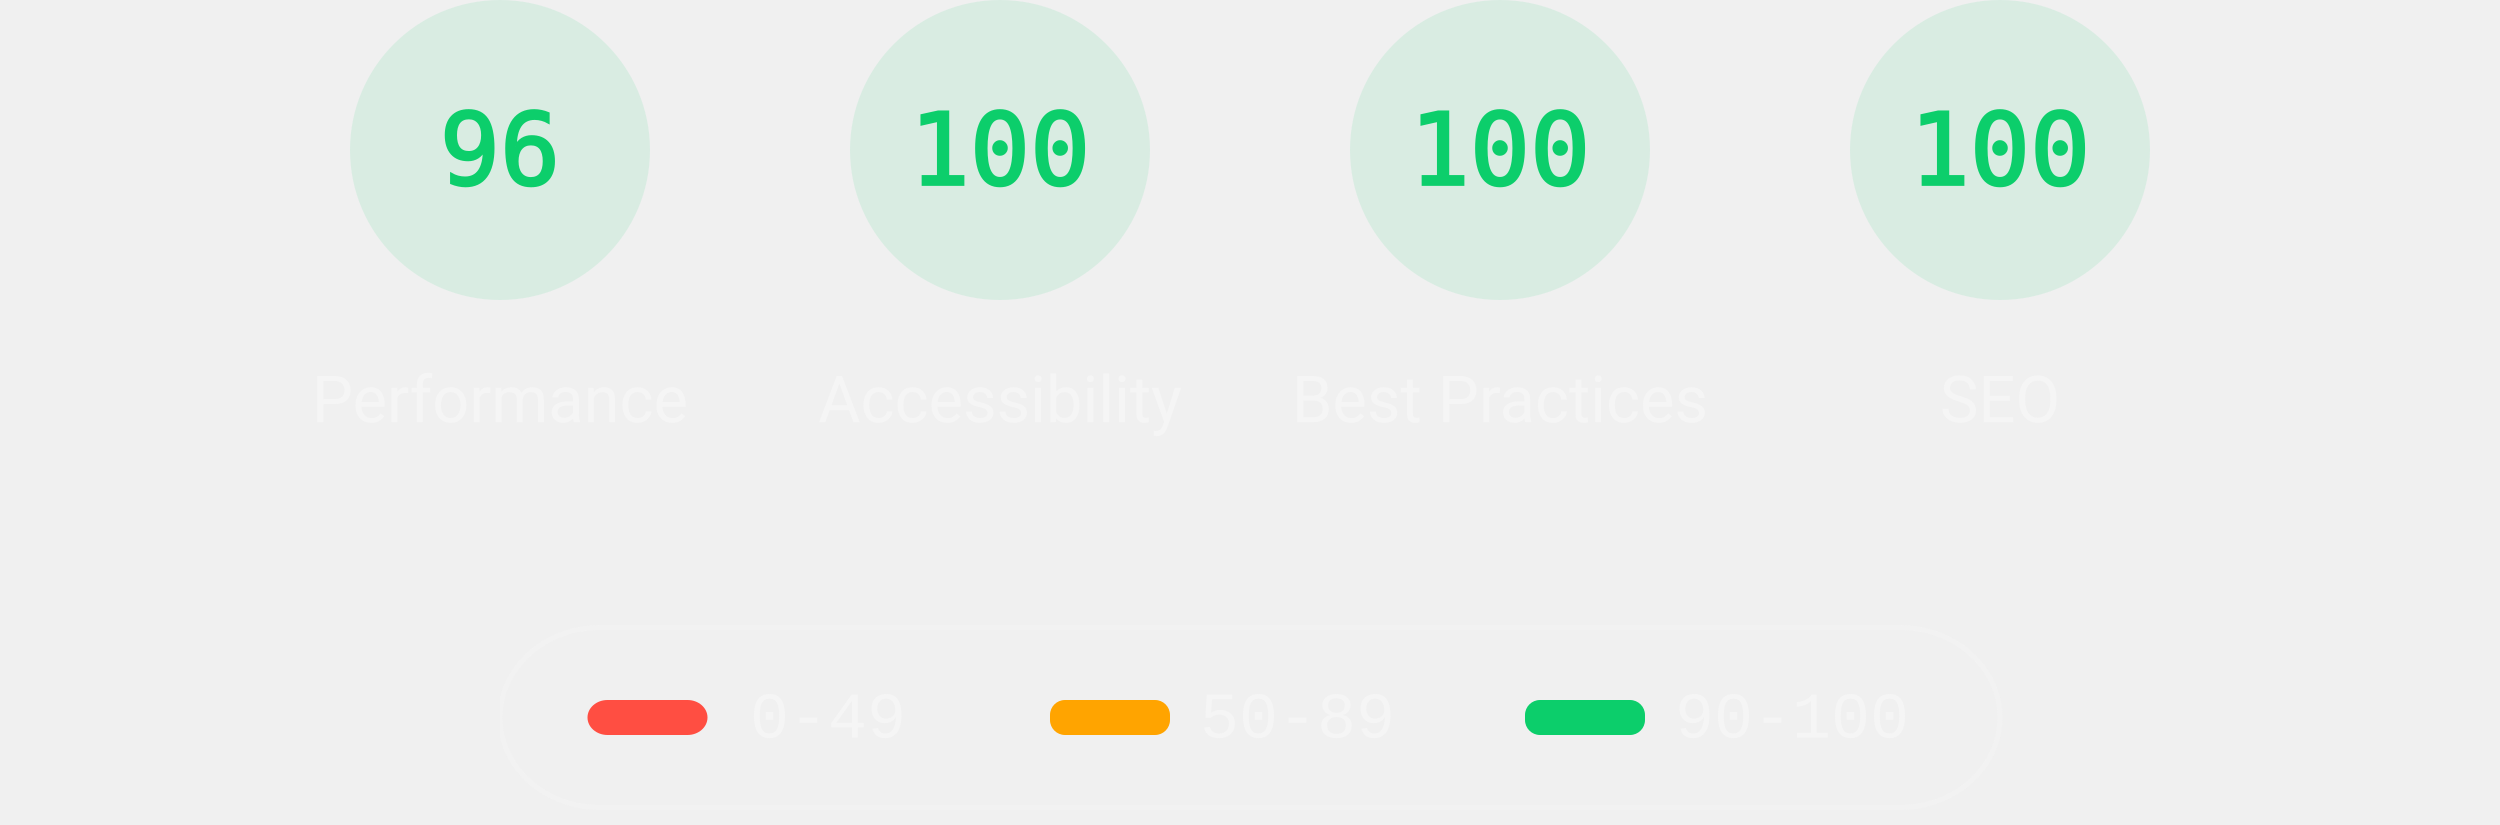
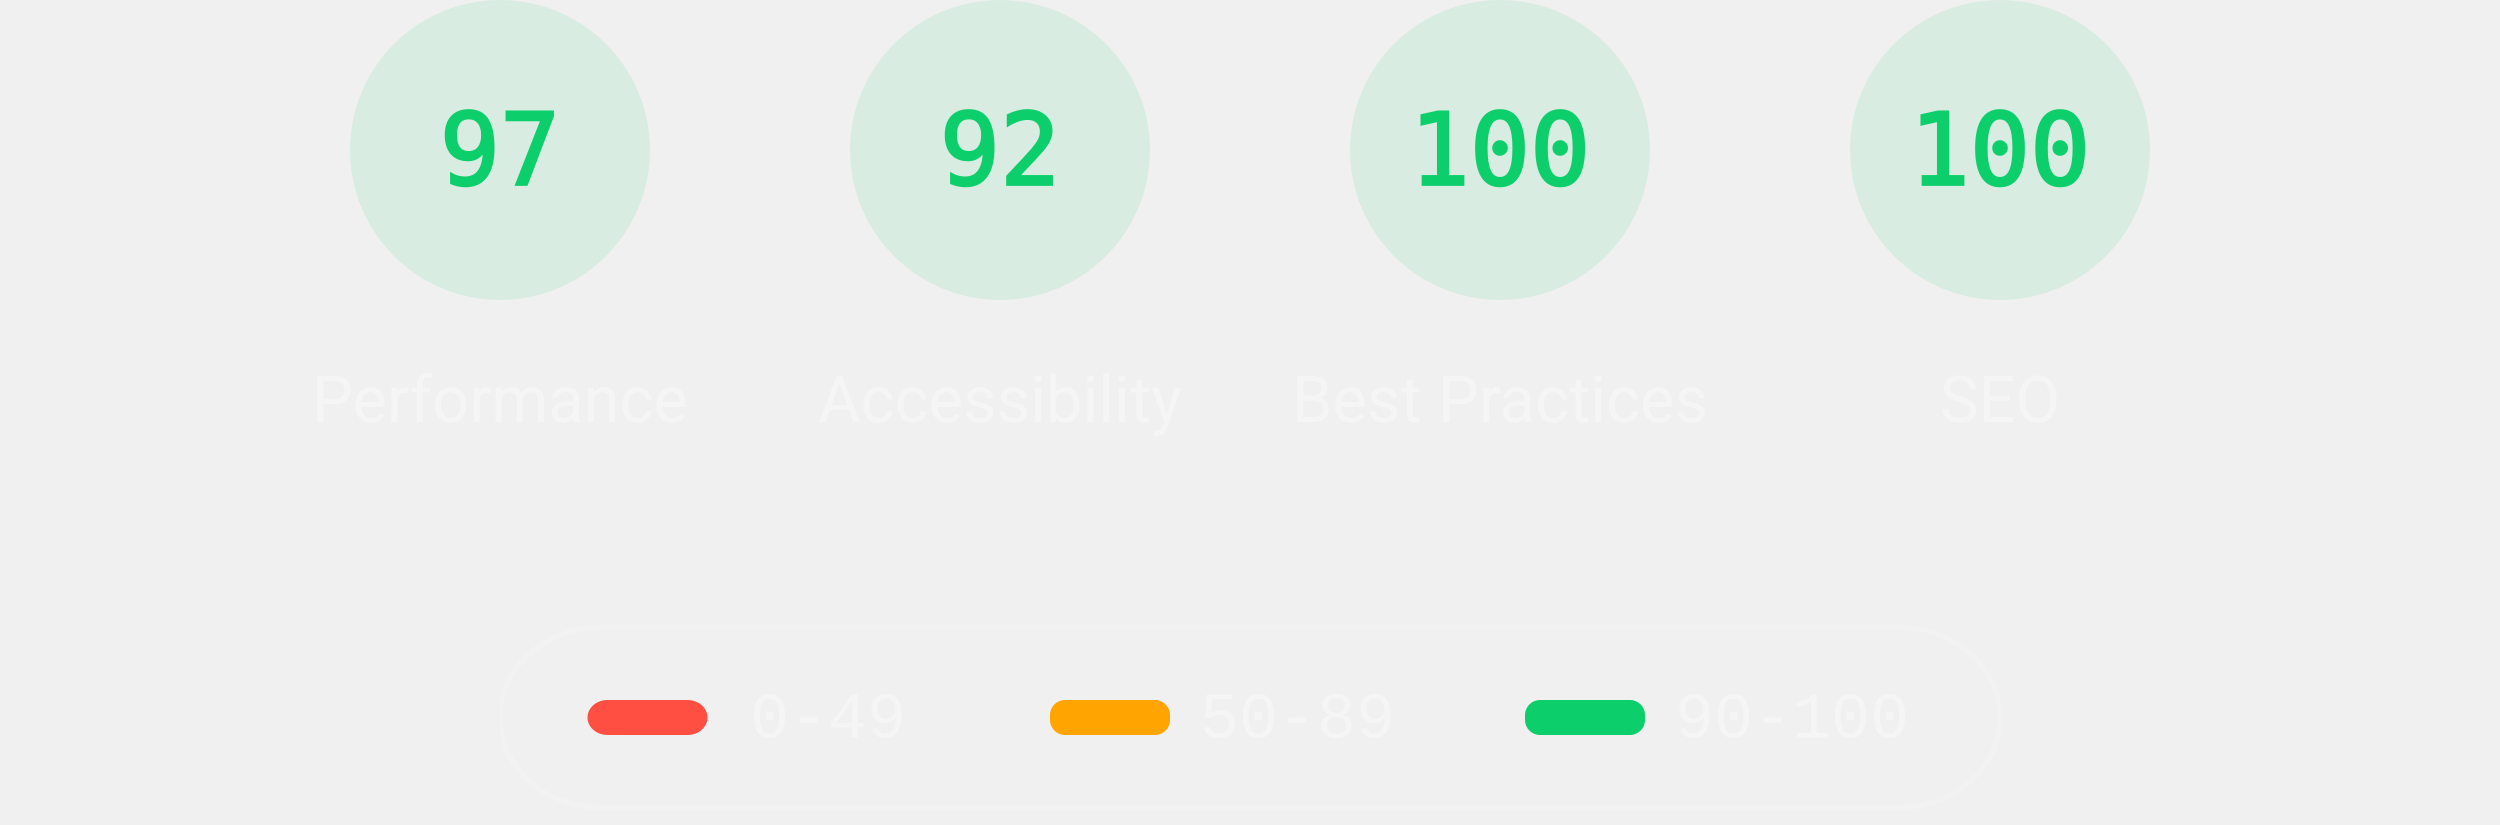
<svg xmlns="http://www.w3.org/2000/svg" class="theme--dark" fill="none" width="1000" height="330">
  <style>
			.gauge-base {
				opacity: 0.1
			}

			.gauge-arc {
				fill: none;
				animation-delay: 250ms;
				stroke-linecap: round;
				transform: rotate(-90deg);
				transform-origin: 100px 60px;
				animation: load-gauge 1s ease forwards
			}

			.guage-text {
				font-size: 40px;
				font-family: monospace;
				text-align: center
			}

			.guage-red {
				color: #ff4e42;
				fill: #ff4e42;
				stroke: #ff4e42
			}
			.guage-orange {
				color: #ffa400;
				fill: #ffa400;
				stroke: #ffa400
			}
			.guage-green {
				color: #0cce6b;
				fill: #0cce6b;
				stroke: #0cce6b
			}
			.theme--agnostic .guage-undefined {
				color: #5c5c5c;
				fill: #5c5c5c;
				stroke: #5c5c5c
			}
			.theme--light .guage-undefined {
				color: #1e1e1e;
				fill: #1e1e1e;
				stroke: #1e1e1e
			}
			.theme--dark .guage-undefined {
				color: #f5f5f5;
				fill: #f5f5f5;
				stroke: #f5f5f5
			}

			.guage-title {
				stroke: none;
				font-size: 26px;
				line-height: 26px;
				font-family: Roboto, Halvetica, Arial, sans-serif
			}
			.metric.guage-title {
				font-family: 'Courier New', Courier, monospace
			}
			.theme--agnostic .guage-title {
				color: #737373;
				fill: #737373
			}
			.theme--light .guage-title {
				color: #212121;
				fill: #212121
			}
			.theme--dark .guage-title {
				color: #f5f5f5;
				fill: #f5f5f5
			}

			@keyframes load-gauge {
				from {
					stroke-dasharray: 0 352.858
				}
			}
			.lh-gauge--pwa__disc {
				fill: #e0e0e0
			}
			.lh-gauge--pwa__logo {
				position: relative;
				fill: #b0b0b0
			}
			.lh-gauge--pwa__invisible {
				display: none
			}
			.lh-gauge--pwa__visible {
				display: inline
			}
			.guage-invisible {
				display: none
			}
			.lh-gauge--pwa__logo--primary-color {
				fill: #304ffe
			}
			.theme--agnostic .lh-gauge--pwa__logo--secondary-color {
				fill: #787878
			}
			.theme--light .lh-gauge--pwa__logo--secondary-color {
				fill: #3d3d3d
			}
			.theme--dark .lh-gauge--pwa__logo--secondary-color {
				fill: #d8b6b6
			}
			.theme--light #svg_2 {
				stroke: #00000022
			}
			.theme--agnostic #svg_2 {
				stroke: #616161
			}
			.theme--light #svg_2 {
				stroke: #00000022
			}
			.theme--dark #svg_2 {
				stroke: #f5f5f566
			}
		</style>
  <svg class="guage-div guage-perf guage-green" viewBox="0 0 200 200" width="200" height="200" x="100" y="0">
    <circle class="gauge-base" r="56" cx="100" cy="60" stroke-width="8" />
-     <circle class="gauge-arc guage-arc-1" r="56" cx="100" cy="60" stroke-width="8" style="stroke-dasharray: 337.784, 351.858;" />
-     <text class="guage-text" x="100px" y="60px" alignment-baseline="central" dominant-baseline="central" text-anchor="middle">96</text>
+     <circle class="gauge-arc guage-arc-1" r="56" cx="100" cy="60" stroke-width="8" style="stroke-dasharray: 341.302, 351.858;" />
+     <text class="guage-text" x="100px" y="60px" alignment-baseline="central" dominant-baseline="central" text-anchor="middle">97</text>
    <text class="guage-title" x="100px" y="160px" alignment-baseline="central" dominant-baseline="central" text-anchor="middle">Performance</text>
  </svg>
  <svg class="guage-div guage-acc guage-green" viewBox="0 0 200 200" width="200" height="200" x="300" y="0">
    <circle class="gauge-base" r="56" cx="100" cy="60" stroke-width="8" />
-     <circle class="gauge-arc guage-arc-2" r="56" cx="100" cy="60" stroke-width="8" style="stroke-dasharray: 351.858, 351.858;" />
-     <text class="guage-text" x="100px" y="60px" alignment-baseline="central" dominant-baseline="central" text-anchor="middle">100</text>
+     <circle class="gauge-arc guage-arc-2" r="56" cx="100" cy="60" stroke-width="8" style="stroke-dasharray: 323.709, 351.858;" />
+     <text class="guage-text" x="100px" y="60px" alignment-baseline="central" dominant-baseline="central" text-anchor="middle">92</text>
    <text class="guage-title" x="100px" y="160px" alignment-baseline="central" dominant-baseline="central" text-anchor="middle">Accessibility</text>
  </svg>
  <svg class="guage-div guage-best guage-green" viewBox="0 0 200 200" width="200" height="200" x="500" y="0">
    <circle class="gauge-base" r="56" cx="100" cy="60" stroke-width="8" />
    <circle class="gauge-arc guage-arc-3" r="56" cx="100" cy="60" stroke-width="8" style="stroke-dasharray: 351.858, 351.858;" />
    <text class="guage-text" x="100px" y="60px" alignment-baseline="central" dominant-baseline="central" text-anchor="middle">100</text>
    <text class="guage-title" x="100px" y="160px" alignment-baseline="central" dominant-baseline="central" text-anchor="middle">Best Practices</text>
  </svg>
  <svg class="guage-div guage-seo guage-green" viewBox="0 0 200 200" width="200" height="200" x="700" y="0">
    <circle class="gauge-base" r="56" cx="100" cy="60" stroke-width="8" />
    <circle class="gauge-arc guage-arc-4" r="56" cx="100" cy="60" stroke-width="8" style="stroke-dasharray: 351.858, 351.858;" />
    <text class="guage-text" x="100px" y="60px" alignment-baseline="central" dominant-baseline="central" text-anchor="middle">100</text>
    <text class="guage-title" x="100px" y="160px" alignment-baseline="central" dominant-baseline="central" text-anchor="middle">SEO</text>
  </svg>
  <svg class="guage-div guage-pwa guage-invisible" viewBox="0 0 200 200" width="200" height="200" x="900" y="0">
    <svg viewBox="0 0 60 60" width="112" height="112" x="44" y="4">
      <defs>
        <linearGradient id="lh-gauge--pwa__check-circle__gradient-0" x1="50%" y1="0%" x2="50%" y2="100%">
          <stop stop-color="#00C852" offset="0%" />
          <stop stop-color="#009688" offset="100%" />
        </linearGradient>
        <linearGradient id="lh-gauge--pwa__installable__shadow-gradient-0" x1="76.056%" x2="24.111%" y1="82.995%" y2="24.735%">
          <stop stop-color="#A5D6A7" offset="0%" />
          <stop stop-color="#80CBC4" offset="100%" />
        </linearGradient>
        <linearGradient id="lh-gauge--pwa__fast-reliable__shadow-gradient-0" x1="76.056%" y1="82.995%" x2="25.678%" y2="26.493%">
          <stop stop-color="#64B5F6" offset="0%" />
          <stop stop-color="#2979FF" offset="100%" />
        </linearGradient>
        <g id="lh-gauge--pwa__fast-reliable-badge-0">
          <circle fill="#FFFFFF" cx="10" cy="10" r="10" />
          <path fill="#304FFE" d="M10 3.58l5.25 2.34v3.5c0 3.23-2.24 6.26-5.25 7-3.01-.74-5.25-3.77-5.25-7v-3.5L10 3.58zm-.47 10.74l2.76-4.83.03-.07c.04-.08 0-.24-.22-.24h-1.64l.47-3.26h-.47l-2.7 4.77c-.02.01.05-.1-.04.05-.09.16-.1.31.18.31h1.63l-.47 3.27h.47z" />
        </g>
        <g id="lh-gauge--pwa__installable-badge-0">
          <circle fill="#FFFFFF" cx="10" cy="10" r="10" />
          <path fill="#009688" d="M10 4.167A5.835 5.835 0 0 0 4.167 10 5.835 5.835 0 0 0 10 15.833 5.835 5.835 0 0 0 15.833 10 5.835 5.835 0 0 0 10 4.167zm2.917 6.416h-2.334v2.334H9.417v-2.334H7.083V9.417h2.334V7.083h1.166v2.334h2.334v1.166z" />
        </g>
      </defs>
      <g stroke="none" fill-rule="nonzero">
        <circle class="lh-gauge--pwa__disc" cx="30" cy="30" r="30" />
        <g class="lh-gauge--pwa__logo">
          <path d="M35.66 19.39l.7-1.75h2L37.4 15 38.6 12l3.4 9h-2.51l-.58-1.61z" />
          <path d="M33.52 21l3.65-9h-2.42l-2.5 5.82L30.5 12h-1.86l-1.9 5.82-1.35-2.65-1.21 3.72L25.4 21h2.38l1.72-5.2 1.64 5.2z" />
          <path fill-rule="nonzero" d="M20.3 17.91h1.48c.45 0 .85-.05 1.2-.15l.39-1.18 1.07-3.3a2.64 2.64 0 0 0-.28-.37c-.55-.6-1.36-.91-2.42-.91H18v9h2.3V17.9zm1.96-3.84c.22.22.33.5.33.87 0 .36-.1.65-.29.87-.2.23-.59.35-1.15.35h-.86v-2.41h.87c.52 0 .89.1 1.1.32z" />
        </g>
        <rect class="lh-gauge--pwa__component lh-gauge--pwa__na-line lh-gauge--pwa__invisible" fill="#FFFFFF" x="20" y="32" width="20" height="4" rx="2" />
        <g class="lh-gauge--pwa__component lh-gauge--pwa__fast-reliable-badge lh-gauge--pwa__invisible" transform="translate(20, 29)">
          <path fill="url(#lh-gauge--pwa__fast-reliable__shadow-gradient-0)" d="M33.63 19.49A30 30 0 0 1 16.2 30.36L3 17.14 17.14 3l16.49 16.49z" />
          <use href="#lh-gauge--pwa__fast-reliable-badge-0" />
        </g>
        <g class="lh-gauge--pwa__component lh-gauge--pwa__installable-badge lh-gauge--pwa__invisible" transform="translate(20, 29)">
          <path fill="url(#lh-gauge--pwa__installable__shadow-gradient-0)" d="M33.629 19.487c-4.272 5.453-10.391 9.39-17.415 10.869L3 17.142 17.142 3 33.63 19.487z" />
          <use href="#lh-gauge--pwa__installable-badge-0" />
        </g>
        <g class="lh-gauge--pwa__component lh-gauge--pwa__fast-reliable-installable-badges lh-gauge--pwa__invisible">
          <g transform="translate(8, 29)">
            <path fill="url(#lh-gauge--pwa__fast-reliable__shadow-gradient-0)" d="M16.321 30.463L3 17.143 17.142 3l22.365 22.365A29.864 29.864 0 0 1 22 31c-1.942 0-3.84-.184-5.679-.537z" />
            <use href="#lh-gauge--pwa__fast-reliable-badge-0" />
          </g>
          <g transform="translate(32, 29)">
            <path fill="url(#lh-gauge--pwa__installable__shadow-gradient-0)" d="M25.982 11.84a30.107 30.107 0 0 1-13.08 15.203L3 17.143 17.142 3l8.84 8.84z" />
            <use href="#lh-gauge--pwa__installable-badge-0" />
          </g>
        </g>
        <g class="lh-gauge--pwa__component lh-gauge--pwa__check-circle lh-gauge--pwa__invisible" transform="translate(18, 28)">
          <circle fill="#FFFFFF" cx="12" cy="12" r="12" />
          <path fill="url(#lh-gauge--pwa__check-circle__gradient-0)" d="M12 2a10 10 0 1 0 0 20 10 10 0 0 0 0-20zm-2 15l-5-5 1.41-1.41L10 14.17l7.59-7.59L19 8l-9 9z" />
        </g>
      </g>
    </svg>
    <text class="guage-title" y="160px" alignment-baseline="central" dominant-baseline="central" text-anchor="middle">
      <tspan x="100px" dy="-6px">Progressive</tspan>
      <tspan x="100px" dy="30px">Web App</tspan>
    </text>
  </svg>
  <svg width="604" height="76" x="200" y="250">
    <g>
      <rect fill="none" id="canvas_background" height="80" width="604" y="-1" x="-1" />
      <g display="none" overflow="visible" y="0" x="0" height="100%" width="100%" id="canvasGrid">
        <rect fill="url(#gridpattern)" stroke-width="0" y="0" x="0" height="100%" width="100%" />
      </g>
    </g>
    <g>
      <rect fill-opacity="0" stroke-width="2" rx="40" id="svg_2" height="72" width="600" y="1" x="0" fill="#000000" />
      <rect stroke="#000" rx="8" id="svg_3" height="14" width="48" y="30" x="35" stroke-opacity="null" stroke-width="0" fill="#ff4e42" />
      <rect stroke="#000" rx="6" id="svg_4" height="14" width="48" y="30" x="220" stroke-opacity="null" stroke-width="0" fill="#ffa400" />
      <rect stroke="#000" rx="6" id="svg_5" height="14" width="48" y="30" x="410" stroke-opacity="null" stroke-width="0" fill="#0cce6b" />
      <text class="metric guage-title" xml:space="preserve" text-anchor="start" font-size="26" id="svg_6" y="45" x="100" stroke-opacity="null" stroke-width="0" stroke="#000">0-49</text>
      <text class="metric guage-title" xml:space="preserve" text-anchor="start" font-size="26" id="svg_7" y="45" x="280" stroke-opacity="null" stroke-width="0" stroke="#000">50-89</text>
      <text class="metric guage-title" xml:space="preserve" text-anchor="start" font-size="26" id="svg_8" y="45" x="470" stroke-opacity="null" stroke-width="0" stroke="#000">90-100</text>
    </g>
  </svg>
</svg>
